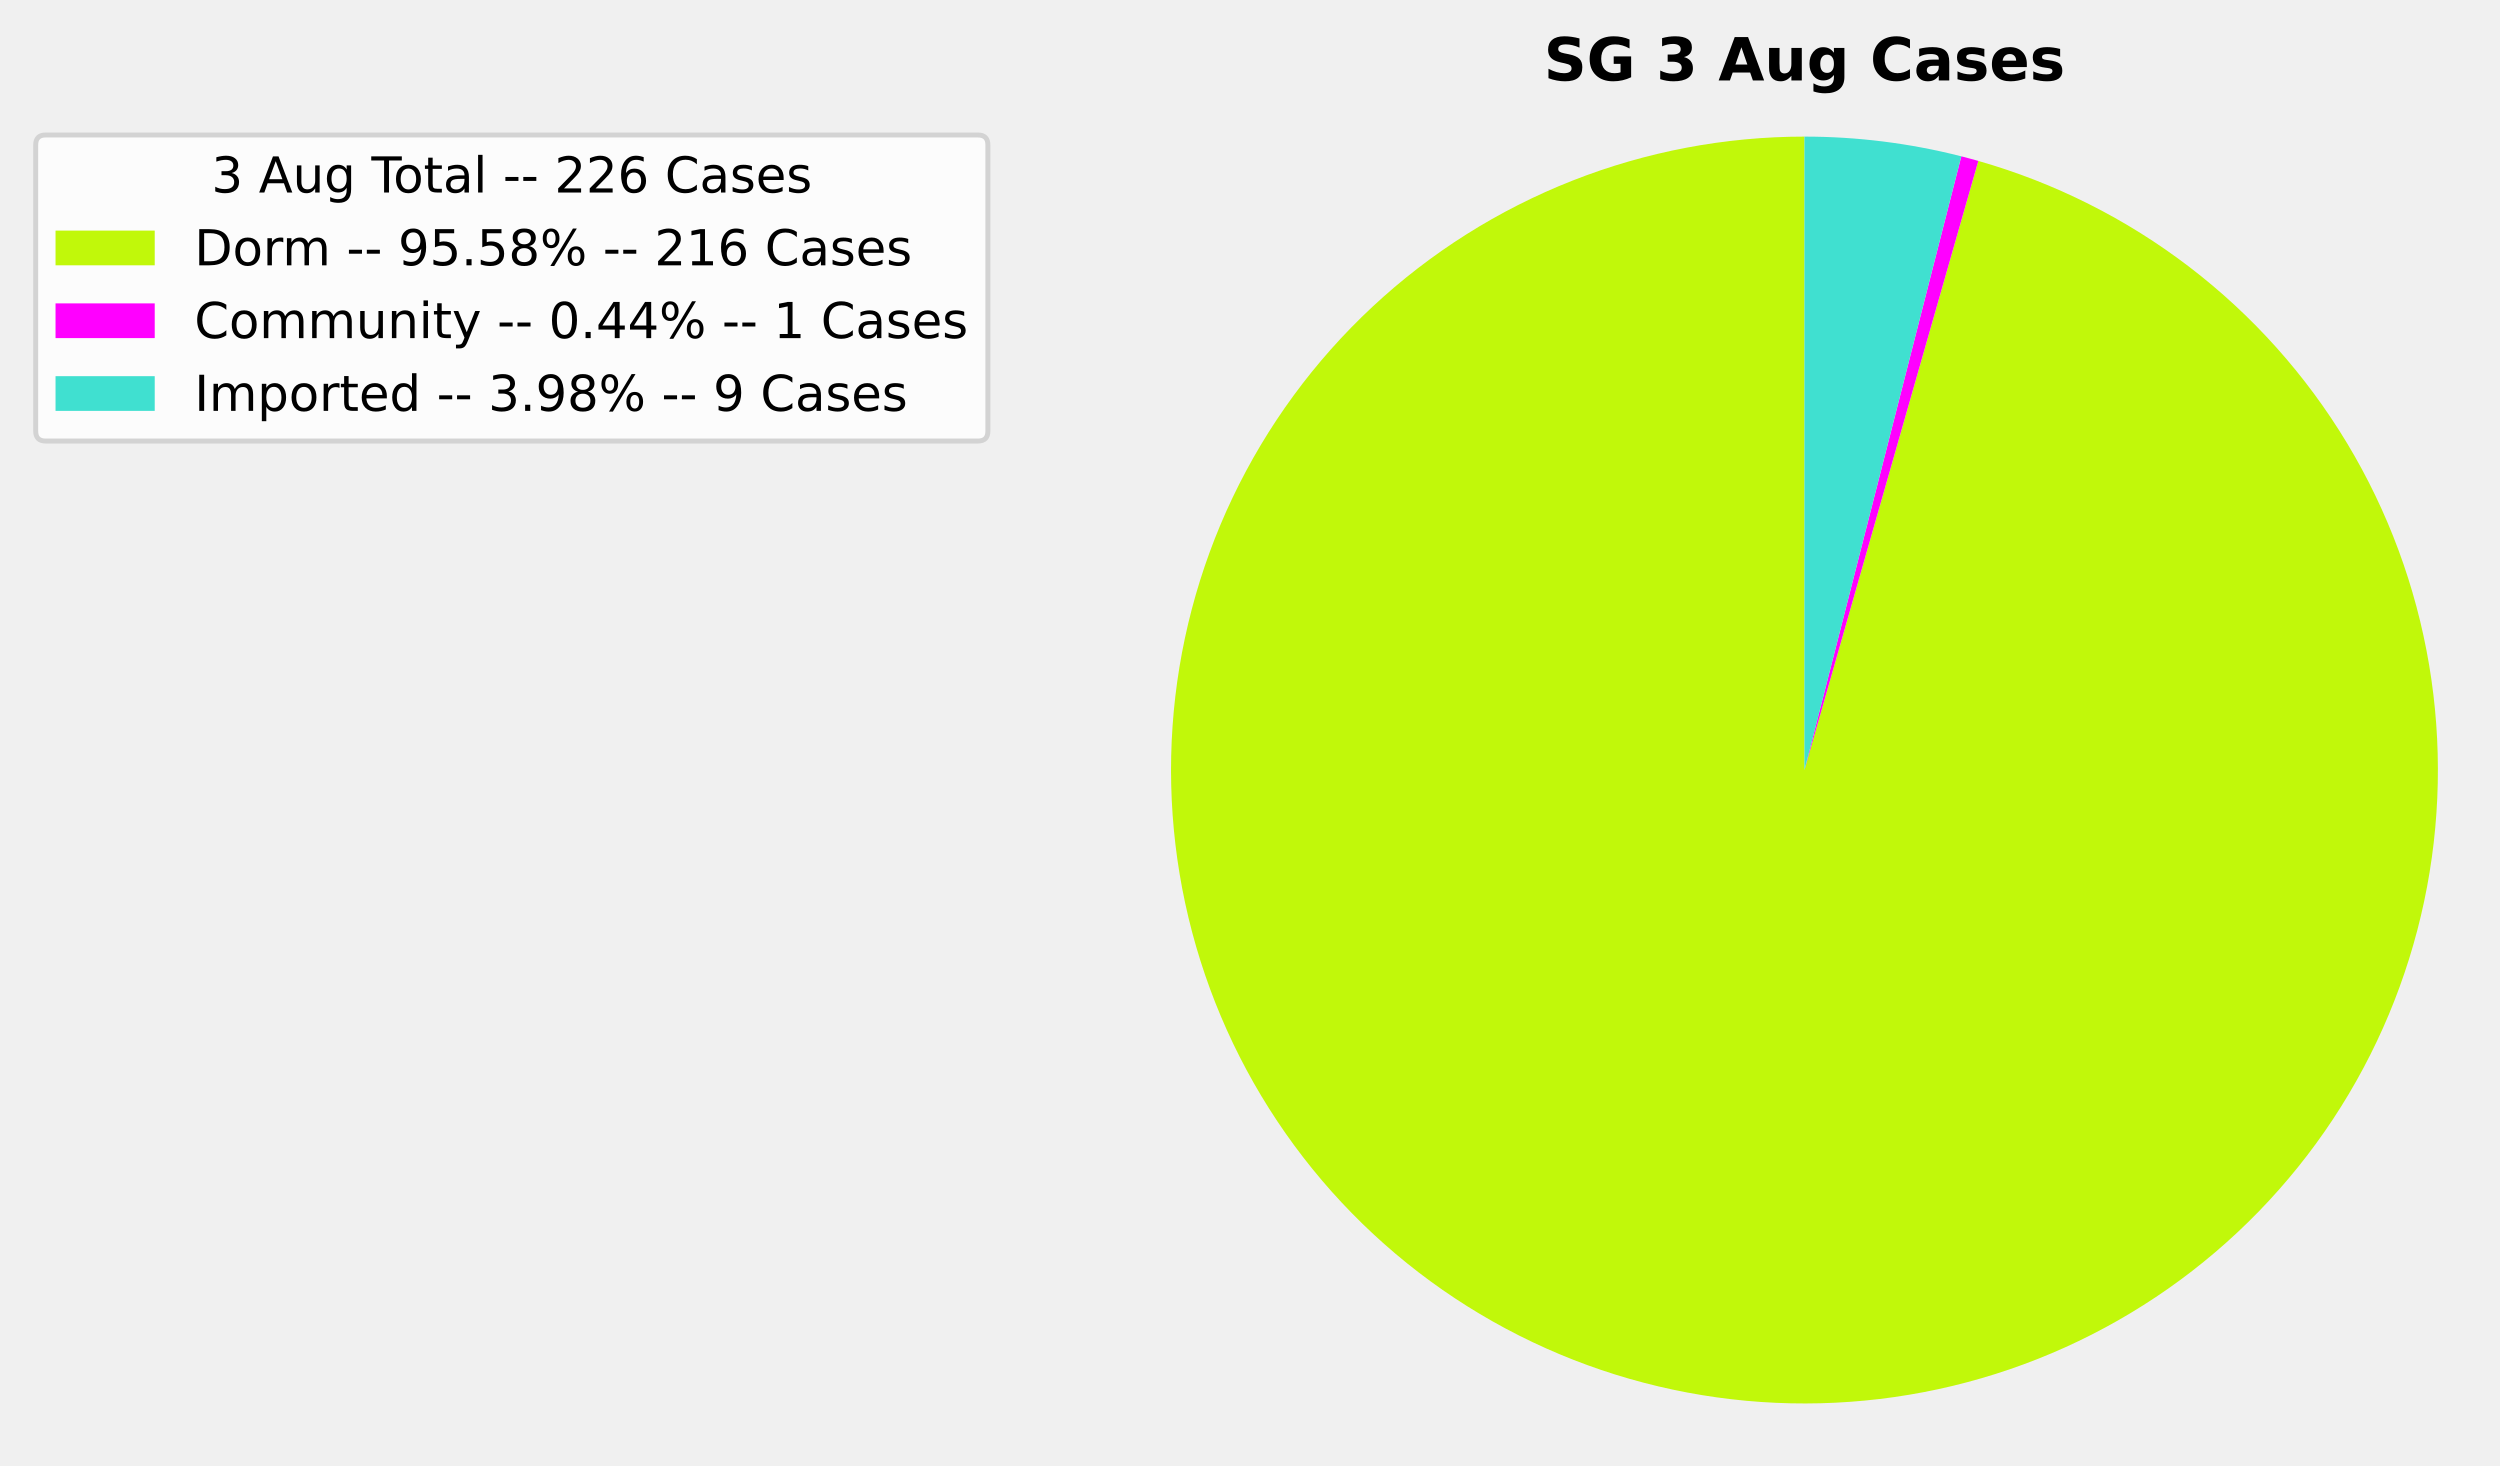
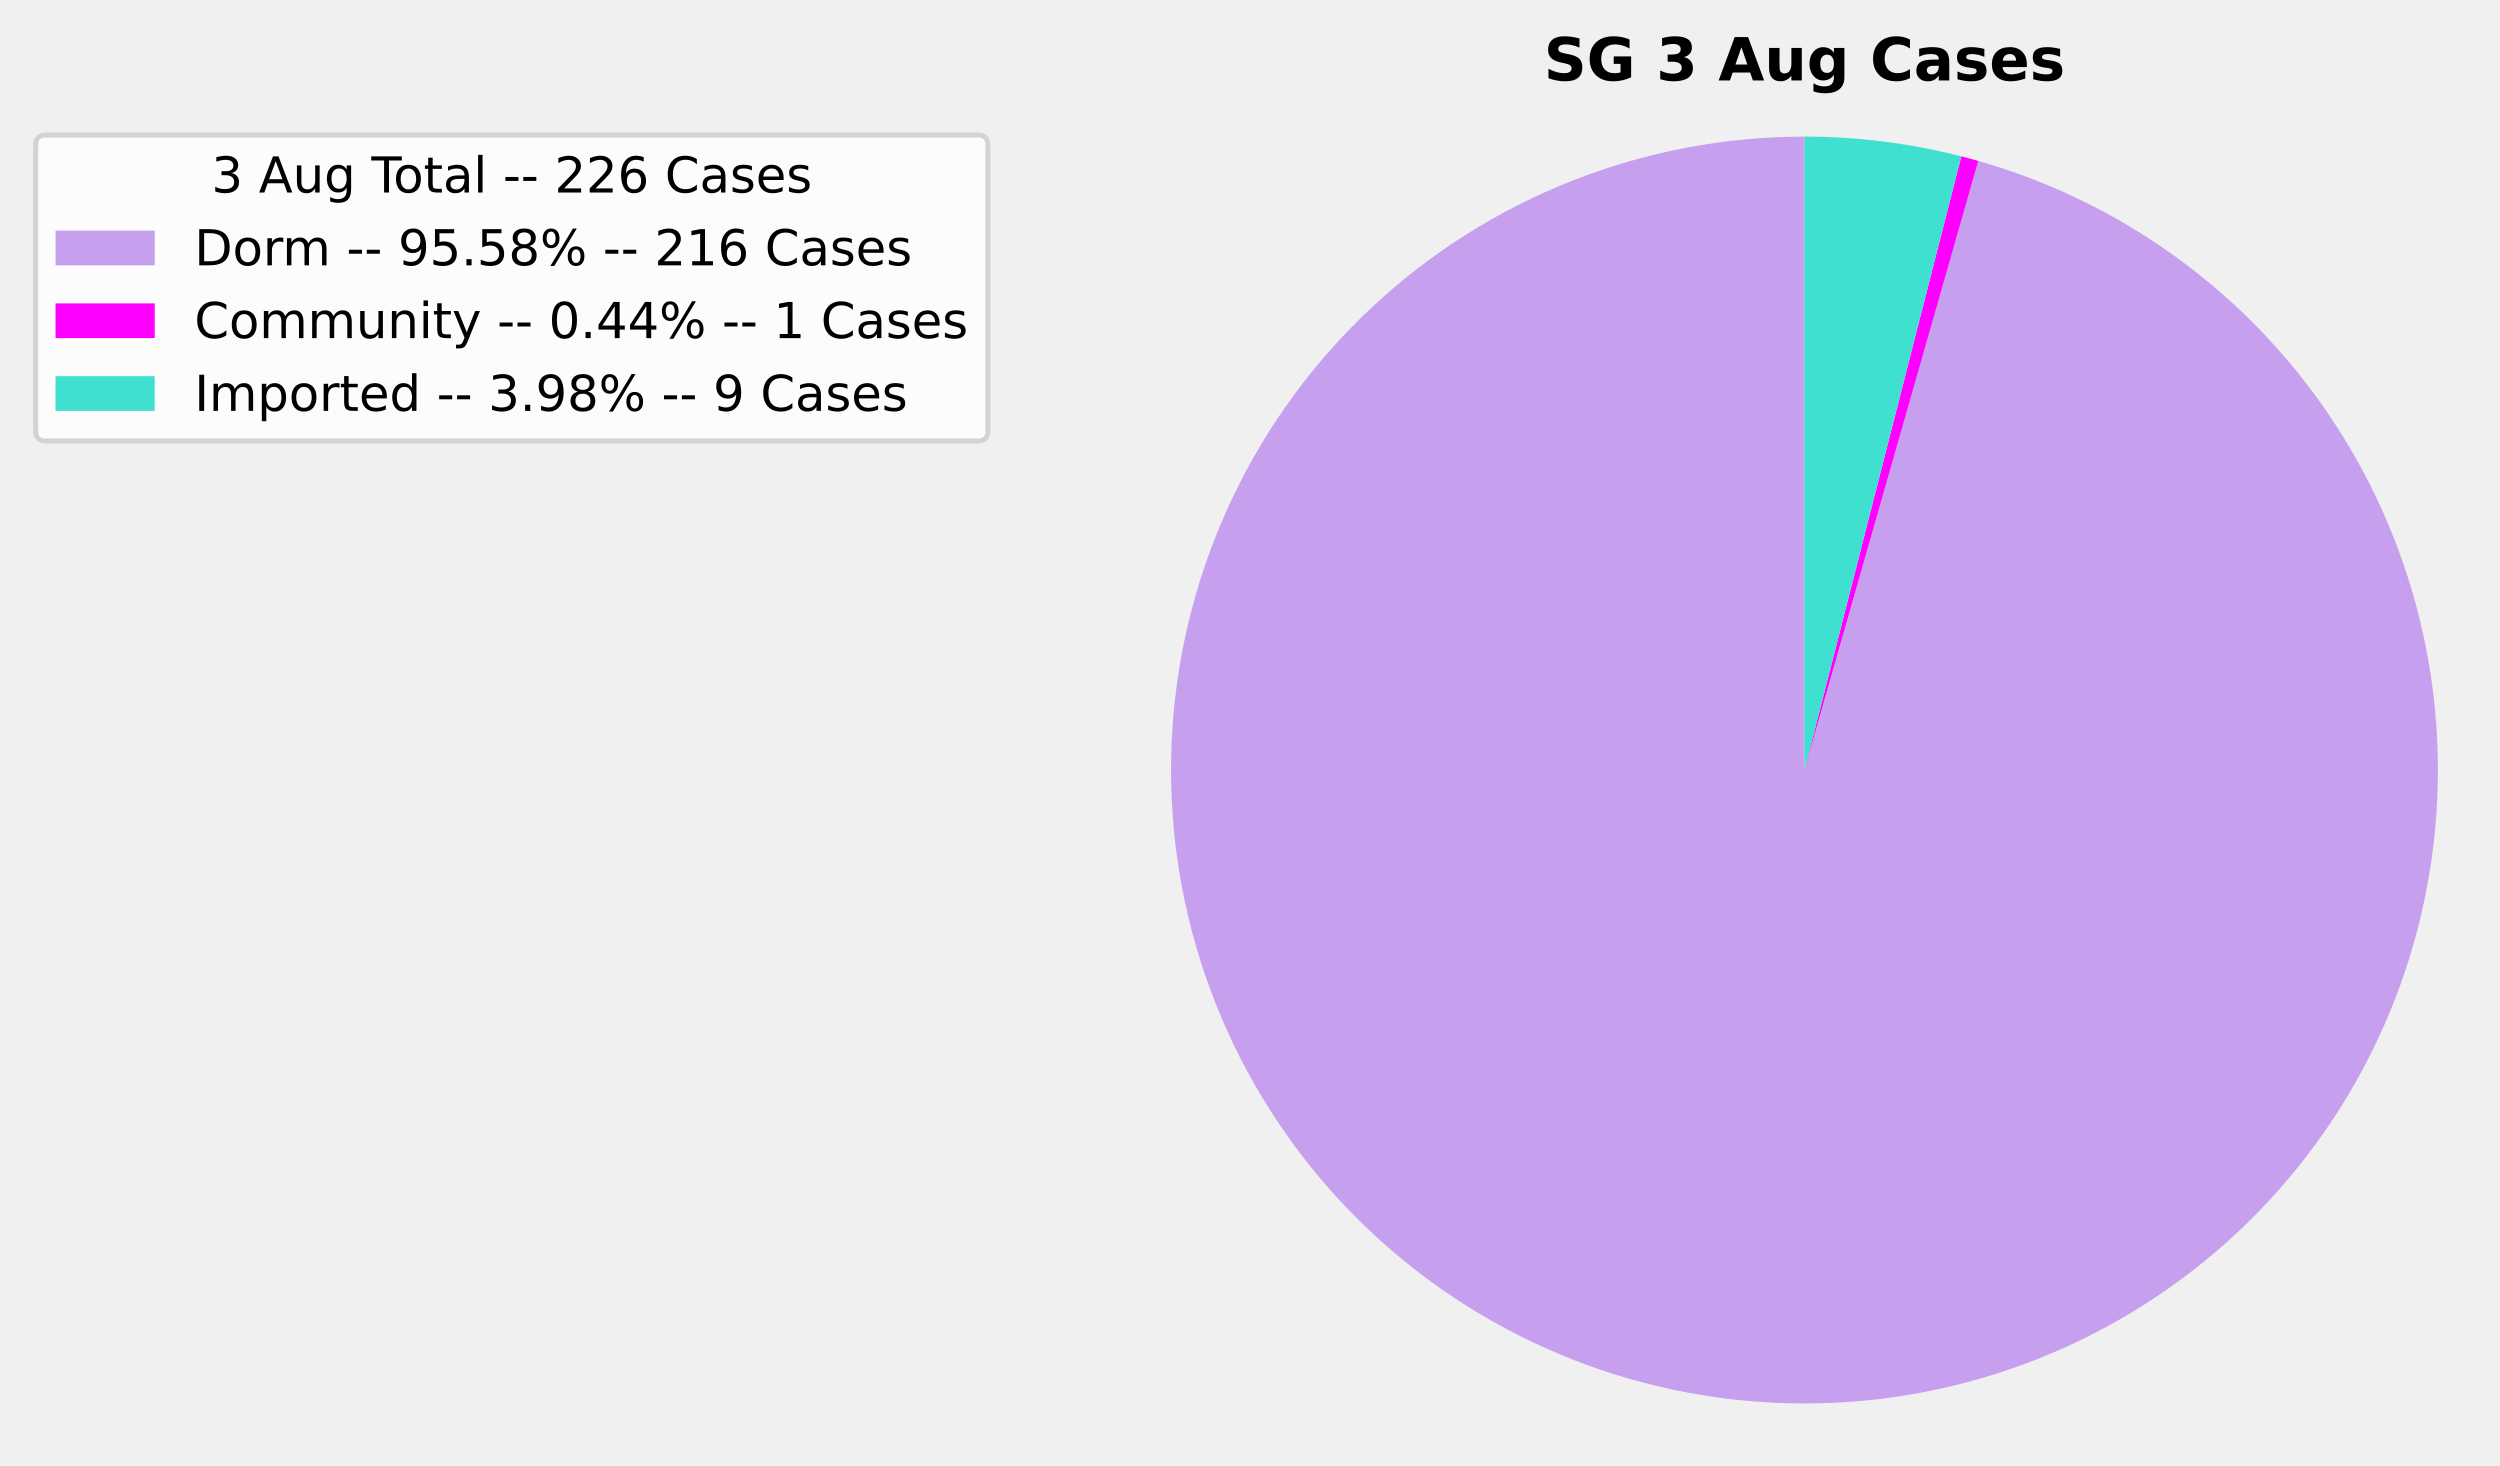
<svg xmlns="http://www.w3.org/2000/svg" xmlns:xlink="http://www.w3.org/1999/xlink" height="295.536pt" version="1.1" viewBox="0 0 504.133 295.536" width="504.133pt">
  <defs>
    <style type="text/css">
*{stroke-linecap:butt;stroke-linejoin:round;}
  </style>
  </defs>
  <g id="figure_1">
    <g id="patch_1">
      <path d="M -0 295.536  L 504.133 295.536  L 504.133 0  L -0 0  z " style="fill:none;" />
    </g>
    <g id="axes_1">
      <g id="patch_2">
-         <path d="M 363.877 27.547  C 347.849 27.547 331.964 30.563 317.053 36.438  C 302.141 42.313 288.468 50.943 276.748 61.875  C 265.028 72.808 255.47 85.849 248.573 100.316  C 241.677 114.784 237.564 130.421 236.451 146.409  C 235.338 162.398 237.244 178.454 242.07 193.738  C 246.895 209.021 254.554 223.261 264.646 235.712  C 274.738 248.163 287.084 258.604 301.038 266.488  C 314.991 274.373 330.305 279.561 346.178 281.782  C 362.05 284.003 378.2 283.216 393.782 279.464  C 409.364 275.712 424.101 269.06 437.222 259.857  C 450.344 250.654 461.617 239.063 470.452 225.691  C 479.286 212.318 485.526 197.402 488.844 181.722  C 492.161 166.042 492.498 149.877 489.837 134.072  C 487.176 118.267 481.564 103.103 473.295 89.374  C 465.025 75.645 454.245 63.594 441.519 53.852  C 428.792 44.11 414.345 36.85 398.933 32.451  L 363.877 155.28  L 363.877 27.547  z " style="fill:#c1f80a;" />
+         <path d="M 363.877 27.547  C 347.849 27.547 331.964 30.563 317.053 36.438  C 302.141 42.313 288.468 50.943 276.748 61.875  C 265.028 72.808 255.47 85.849 248.573 100.316  C 241.677 114.784 237.564 130.421 236.451 146.409  C 235.338 162.398 237.244 178.454 242.07 193.738  C 246.895 209.021 254.554 223.261 264.646 235.712  C 274.738 248.163 287.084 258.604 301.038 266.488  C 314.991 274.373 330.305 279.561 346.178 281.782  C 362.05 284.003 378.2 283.216 393.782 279.464  C 409.364 275.712 424.101 269.06 437.222 259.857  C 450.344 250.654 461.617 239.063 470.452 225.691  C 479.286 212.318 485.526 197.402 488.844 181.722  C 492.161 166.042 492.498 149.877 489.837 134.072  C 487.176 118.267 481.564 103.103 473.295 89.374  C 465.025 75.645 454.245 63.594 441.519 53.852  C 428.792 44.11 414.345 36.85 398.933 32.451  L 363.877 155.28  L 363.877 27.547  z " style="fill:#c79fef;" />
      </g>
      <g id="patch_3">
        <path d="M 398.933 32.451  C 398.364 32.289 397.794 32.13 397.222 31.976  C 396.651 31.821 396.079 31.671 395.505 31.524  L 363.877 155.28  L 398.933 32.451  z " style="fill:#ff00ff;" />
      </g>
      <g id="patch_4">
        <path d="M 395.505 31.524  C 390.342 30.205 385.102 29.21 379.815 28.545  C 374.528 27.88 369.205 27.547 363.877 27.547  L 363.877 155.28  L 395.505 31.524  z " style="fill:#40e0d0;" />
      </g>
      <g id="matplotlib.axis_1" />
      <g id="matplotlib.axis_2" />
      <g id="text_1">
        <defs>
          <path d="M 59.906 70.609  L 59.906 55.172  Q 53.906 57.859 48.188 59.219  Q 42.484 60.594 37.406 60.594  Q 30.672 60.594 27.438 58.734  Q 24.219 56.891 24.219 52.984  Q 24.219 50.047 26.391 48.406  Q 28.562 46.781 34.281 45.609  L 42.281 44  Q 54.438 41.547 59.562 36.562  Q 64.703 31.594 64.703 22.406  Q 64.703 10.359 57.547 4.469  Q 50.391 -1.422 35.688 -1.422  Q 28.766 -1.422 21.781 -0.094  Q 14.797 1.219 7.812 3.812  L 7.812 19.672  Q 14.797 15.969 21.312 14.078  Q 27.828 12.203 33.891 12.203  Q 40.047 12.203 43.312 14.25  Q 46.578 16.312 46.578 20.125  Q 46.578 23.531 44.359 25.391  Q 42.141 27.25 35.5 28.719  L 28.219 30.328  Q 17.281 32.672 12.219 37.797  Q 7.172 42.922 7.172 51.609  Q 7.172 62.5 14.203 68.359  Q 21.234 74.219 34.422 74.219  Q 40.438 74.219 46.781 73.312  Q 53.125 72.406 59.906 70.609  z " id="DejaVuSans-Bold-83" />
          <path d="M 74.703 5.422  Q 67.672 2 60.109 0.281  Q 52.547 -1.422 44.484 -1.422  Q 26.266 -1.422 15.625 8.766  Q 4.984 18.953 4.984 36.375  Q 4.984 54 15.812 64.109  Q 26.656 74.219 45.516 74.219  Q 52.781 74.219 59.438 72.844  Q 66.109 71.484 72.016 68.797  L 72.016 53.719  Q 65.922 57.172 59.891 58.875  Q 53.859 60.594 47.797 60.594  Q 36.578 60.594 30.5 54.312  Q 24.422 48.047 24.422 36.375  Q 24.422 24.812 30.281 18.5  Q 36.141 12.203 46.922 12.203  Q 49.859 12.203 52.375 12.562  Q 54.891 12.938 56.891 13.719  L 56.891 27.875  L 45.406 27.875  L 45.406 40.484  L 74.703 40.484  z " id="DejaVuSans-Bold-71" />
          <path id="DejaVuSans-Bold-32" />
          <path d="M 46.578 39.312  Q 53.953 37.406 57.781 32.688  Q 61.625 27.984 61.625 20.703  Q 61.625 9.859 53.312 4.219  Q 45.016 -1.422 29.109 -1.422  Q 23.484 -1.422 17.844 -0.516  Q 12.203 0.391 6.688 2.203  L 6.688 16.703  Q 11.969 14.062 17.156 12.719  Q 22.359 11.375 27.391 11.375  Q 34.859 11.375 38.844 13.953  Q 42.828 16.547 42.828 21.391  Q 42.828 26.375 38.75 28.938  Q 34.672 31.5 26.703 31.5  L 19.188 31.5  L 19.188 43.609  L 27.094 43.609  Q 34.188 43.609 37.641 45.828  Q 41.109 48.047 41.109 52.594  Q 41.109 56.781 37.734 59.078  Q 34.375 61.375 28.219 61.375  Q 23.688 61.375 19.047 60.344  Q 14.406 59.328 9.812 57.328  L 9.812 71.094  Q 15.375 72.656 20.844 73.438  Q 26.312 74.219 31.594 74.219  Q 45.797 74.219 52.844 69.547  Q 59.906 64.891 59.906 55.516  Q 59.906 49.125 56.531 45.047  Q 53.172 40.969 46.578 39.312  z " id="DejaVuSans-Bold-51" />
          <path d="M 53.422 13.281  L 24.031 13.281  L 19.391 0  L 0.484 0  L 27.484 72.906  L 49.906 72.906  L 76.906 0  L 58.016 0  z M 28.719 26.812  L 48.688 26.812  L 38.719 55.812  z " id="DejaVuSans-Bold-65" />
          <path d="M 7.812 21.297  L 7.812 54.688  L 25.391 54.688  L 25.391 49.219  Q 25.391 44.781 25.344 38.062  Q 25.297 31.344 25.297 29.109  Q 25.297 22.516 25.641 19.609  Q 25.984 16.703 26.812 15.375  Q 27.875 13.672 29.609 12.734  Q 31.344 11.812 33.594 11.812  Q 39.062 11.812 42.188 16.016  Q 45.312 20.219 45.312 27.688  L 45.312 54.688  L 62.797 54.688  L 62.797 0  L 45.312 0  L 45.312 7.906  Q 41.359 3.125 36.938 0.844  Q 32.516 -1.422 27.203 -1.422  Q 17.719 -1.422 12.766 4.391  Q 7.812 10.203 7.812 21.297  z " id="DejaVuSans-Bold-117" />
          <path d="M 45.609 9.281  Q 42 4.5 37.641 2.25  Q 33.297 0 27.594 0  Q 17.578 0 11.031 7.875  Q 4.5 15.766 4.5 27.984  Q 4.5 40.234 11.031 48.062  Q 17.578 55.906 27.594 55.906  Q 33.297 55.906 37.641 53.656  Q 42 51.422 45.609 46.578  L 45.609 54.688  L 63.188 54.688  L 63.188 5.516  Q 63.188 -7.672 54.859 -14.625  Q 46.531 -21.578 30.719 -21.578  Q 25.594 -21.578 20.797 -20.797  Q 16.016 -20.016 11.188 -18.406  L 11.188 -4.781  Q 15.766 -7.422 20.156 -8.719  Q 24.562 -10.016 29 -10.016  Q 37.594 -10.016 41.594 -6.25  Q 45.609 -2.484 45.609 5.516  z M 34.078 43.312  Q 28.656 43.312 25.625 39.297  Q 22.609 35.297 22.609 27.984  Q 22.609 20.453 25.531 16.578  Q 28.469 12.703 34.078 12.703  Q 39.547 12.703 42.578 16.703  Q 45.609 20.703 45.609 27.984  Q 45.609 35.297 42.578 39.297  Q 39.547 43.312 34.078 43.312  z " id="DejaVuSans-Bold-103" />
          <path d="M 67 4  Q 61.812 1.312 56.203 -0.047  Q 50.594 -1.422 44.484 -1.422  Q 26.266 -1.422 15.625 8.766  Q 4.984 18.953 4.984 36.375  Q 4.984 53.859 15.625 64.031  Q 26.266 74.219 44.484 74.219  Q 50.594 74.219 56.203 72.844  Q 61.812 71.484 67 68.797  L 67 53.719  Q 61.766 57.281 56.688 58.938  Q 51.609 60.594 46 60.594  Q 35.938 60.594 30.172 54.141  Q 24.422 47.703 24.422 36.375  Q 24.422 25.094 30.172 18.641  Q 35.938 12.203 46 12.203  Q 51.609 12.203 56.688 13.859  Q 61.766 15.531 67 19.094  z " id="DejaVuSans-Bold-67" />
          <path d="M 32.906 24.609  Q 27.438 24.609 24.672 22.75  Q 21.922 20.906 21.922 17.281  Q 21.922 13.969 24.141 12.078  Q 26.375 10.203 30.328 10.203  Q 35.25 10.203 38.625 13.734  Q 42 17.281 42 22.609  L 42 24.609  z M 59.625 31.203  L 59.625 0  L 42 0  L 42 8.109  Q 38.484 3.125 34.078 0.844  Q 29.688 -1.422 23.391 -1.422  Q 14.891 -1.422 9.594 3.531  Q 4.297 8.5 4.297 16.406  Q 4.297 26.031 10.906 30.516  Q 17.531 35.016 31.688 35.016  L 42 35.016  L 42 36.375  Q 42 40.531 38.719 42.453  Q 35.453 44.391 28.516 44.391  Q 22.906 44.391 18.062 43.266  Q 13.234 42.141 9.078 39.891  L 9.078 53.219  Q 14.703 54.594 20.359 55.297  Q 26.031 56 31.688 56  Q 46.484 56 53.047 50.172  Q 59.625 44.344 59.625 31.203  z " id="DejaVuSans-Bold-97" />
          <path d="M 51.125 52.984  L 51.125 39.703  Q 45.516 42.047 40.281 43.219  Q 35.062 44.391 30.422 44.391  Q 25.438 44.391 23.016 43.141  Q 20.609 41.891 20.609 39.312  Q 20.609 37.203 22.438 36.078  Q 24.266 34.969 29 34.422  L 32.078 33.984  Q 45.516 32.281 50.141 28.375  Q 54.781 24.469 54.781 16.109  Q 54.781 7.375 48.328 2.969  Q 41.891 -1.422 29.109 -1.422  Q 23.688 -1.422 17.891 -0.562  Q 12.109 0.297 6 2  L 6 15.281  Q 11.234 12.75 16.719 11.469  Q 22.219 10.203 27.875 10.203  Q 33.016 10.203 35.594 11.609  Q 38.188 13.031 38.188 15.828  Q 38.188 18.172 36.406 19.312  Q 34.625 20.453 29.297 21.094  L 26.219 21.484  Q 14.547 22.953 9.859 26.906  Q 5.172 30.859 5.172 38.922  Q 5.172 47.609 11.125 51.797  Q 17.094 56 29.391 56  Q 34.234 56 39.547 55.266  Q 44.875 54.547 51.125 52.984  z " id="DejaVuSans-Bold-115" />
          <path d="M 62.984 27.484  L 62.984 22.516  L 22.125 22.516  Q 22.75 16.359 26.562 13.281  Q 30.375 10.203 37.203 10.203  Q 42.719 10.203 48.5 11.844  Q 54.297 13.484 60.406 16.797  L 60.406 3.328  Q 54.203 0.984 48 -0.219  Q 41.797 -1.422 35.594 -1.422  Q 20.75 -1.422 12.516 6.125  Q 4.297 13.672 4.297 27.297  Q 4.297 40.672 12.375 48.328  Q 20.453 56 34.625 56  Q 47.516 56 55.25 48.234  Q 62.984 40.484 62.984 27.484  z M 45.016 33.297  Q 45.016 38.281 42.109 41.328  Q 39.203 44.391 34.516 44.391  Q 29.438 44.391 26.266 41.531  Q 23.094 38.672 22.312 33.297  z " id="DejaVuSans-Bold-101" />
        </defs>
        <g transform="translate(311.3166 16.22437)scale(0.12 -0.12)">
          <use xlink:href="#DejaVuSans-Bold-83" />
          <use x="72.021" xlink:href="#DejaVuSans-Bold-71" />
          <use x="154.102" xlink:href="#DejaVuSans-Bold-32" />
          <use x="188.916" xlink:href="#DejaVuSans-Bold-51" />
          <use x="258.496" xlink:href="#DejaVuSans-Bold-32" />
          <use x="293.311" xlink:href="#DejaVuSans-Bold-65" />
          <use x="370.703" xlink:href="#DejaVuSans-Bold-117" />
          <use x="441.895" xlink:href="#DejaVuSans-Bold-103" />
          <use x="513.477" xlink:href="#DejaVuSans-Bold-32" />
          <use x="548.291" xlink:href="#DejaVuSans-Bold-67" />
          <use x="621.68" xlink:href="#DejaVuSans-Bold-97" />
          <use x="689.16" xlink:href="#DejaVuSans-Bold-115" />
          <use x="748.682" xlink:href="#DejaVuSans-Bold-101" />
          <use x="816.504" xlink:href="#DejaVuSans-Bold-115" />
        </g>
      </g>
      <g id="legend_1">
        <g id="patch_5">
          <path d="M 9.2 88.937  L 197.209 88.937  Q 199.209 88.937 199.209 86.937  L 199.209 29.224  Q 199.209 27.224 197.209 27.224  L 9.2 27.224  Q 7.2 27.224 7.2 29.224  L 7.2 86.937  Q 7.2 88.937 9.2 88.937  z " style="fill:#ffffff;opacity:0.8;stroke:#cccccc;stroke-linejoin:miter;" />
        </g>
        <g id="text_2">
          <defs>
            <path d="M 40.578 39.312  Q 47.656 37.797 51.625 33  Q 55.609 28.219 55.609 21.188  Q 55.609 10.406 48.188 4.484  Q 40.766 -1.422 27.094 -1.422  Q 22.516 -1.422 17.656 -0.516  Q 12.797 0.391 7.625 2.203  L 7.625 11.719  Q 11.719 9.328 16.594 8.109  Q 21.484 6.891 26.812 6.891  Q 36.078 6.891 40.938 10.547  Q 45.797 14.203 45.797 21.188  Q 45.797 27.641 41.281 31.266  Q 36.766 34.906 28.719 34.906  L 20.219 34.906  L 20.219 43.016  L 29.109 43.016  Q 36.375 43.016 40.234 45.922  Q 44.094 48.828 44.094 54.297  Q 44.094 59.906 40.109 62.906  Q 36.141 65.922 28.719 65.922  Q 24.656 65.922 20.016 65.031  Q 15.375 64.156 9.812 62.312  L 9.812 71.094  Q 15.438 72.656 20.344 73.438  Q 25.25 74.219 29.594 74.219  Q 40.828 74.219 47.359 69.109  Q 53.906 64.016 53.906 55.328  Q 53.906 49.266 50.438 45.094  Q 46.969 40.922 40.578 39.312  z " id="DejaVuSans-51" />
            <path id="DejaVuSans-32" />
            <path d="M 34.188 63.188  L 20.797 26.906  L 47.609 26.906  z M 28.609 72.906  L 39.797 72.906  L 67.578 0  L 57.328 0  L 50.688 18.703  L 17.828 18.703  L 11.188 0  L 0.781 0  z " id="DejaVuSans-65" />
            <path d="M 8.5 21.578  L 8.5 54.688  L 17.484 54.688  L 17.484 21.922  Q 17.484 14.156 20.5 10.266  Q 23.531 6.391 29.594 6.391  Q 36.859 6.391 41.078 11.031  Q 45.312 15.672 45.312 23.688  L 45.312 54.688  L 54.297 54.688  L 54.297 0  L 45.312 0  L 45.312 8.406  Q 42.047 3.422 37.719 1  Q 33.406 -1.422 27.688 -1.422  Q 18.266 -1.422 13.375 4.438  Q 8.5 10.297 8.5 21.578  z M 31.109 56  z " id="DejaVuSans-117" />
            <path d="M 45.406 27.984  Q 45.406 37.75 41.375 43.109  Q 37.359 48.484 30.078 48.484  Q 22.859 48.484 18.828 43.109  Q 14.797 37.75 14.797 27.984  Q 14.797 18.266 18.828 12.891  Q 22.859 7.516 30.078 7.516  Q 37.359 7.516 41.375 12.891  Q 45.406 18.266 45.406 27.984  z M 54.391 6.781  Q 54.391 -7.172 48.188 -13.984  Q 42 -20.797 29.203 -20.797  Q 24.469 -20.797 20.266 -20.094  Q 16.062 -19.391 12.109 -17.922  L 12.109 -9.188  Q 16.062 -11.328 19.922 -12.344  Q 23.781 -13.375 27.781 -13.375  Q 36.625 -13.375 41.016 -8.766  Q 45.406 -4.156 45.406 5.172  L 45.406 9.625  Q 42.625 4.781 38.281 2.391  Q 33.938 0 27.875 0  Q 17.828 0 11.672 7.656  Q 5.516 15.328 5.516 27.984  Q 5.516 40.672 11.672 48.328  Q 17.828 56 27.875 56  Q 33.938 56 38.281 53.609  Q 42.625 51.219 45.406 46.391  L 45.406 54.688  L 54.391 54.688  z " id="DejaVuSans-103" />
            <path d="M -0.297 72.906  L 61.375 72.906  L 61.375 64.594  L 35.5 64.594  L 35.5 0  L 25.594 0  L 25.594 64.594  L -0.297 64.594  z " id="DejaVuSans-84" />
            <path d="M 30.609 48.391  Q 23.391 48.391 19.188 42.75  Q 14.984 37.109 14.984 27.297  Q 14.984 17.484 19.156 11.844  Q 23.344 6.203 30.609 6.203  Q 37.797 6.203 41.984 11.859  Q 46.188 17.531 46.188 27.297  Q 46.188 37.016 41.984 42.703  Q 37.797 48.391 30.609 48.391  z M 30.609 56  Q 42.328 56 49.016 48.375  Q 55.719 40.766 55.719 27.297  Q 55.719 13.875 49.016 6.219  Q 42.328 -1.422 30.609 -1.422  Q 18.844 -1.422 12.172 6.219  Q 5.516 13.875 5.516 27.297  Q 5.516 40.766 12.172 48.375  Q 18.844 56 30.609 56  z " id="DejaVuSans-111" />
            <path d="M 18.312 70.219  L 18.312 54.688  L 36.812 54.688  L 36.812 47.703  L 18.312 47.703  L 18.312 18.016  Q 18.312 11.328 20.141 9.422  Q 21.969 7.516 27.594 7.516  L 36.812 7.516  L 36.812 0  L 27.594 0  Q 17.188 0 13.234 3.875  Q 9.281 7.766 9.281 18.016  L 9.281 47.703  L 2.688 47.703  L 2.688 54.688  L 9.281 54.688  L 9.281 70.219  z " id="DejaVuSans-116" />
            <path d="M 34.281 27.484  Q 23.391 27.484 19.188 25  Q 14.984 22.516 14.984 16.5  Q 14.984 11.719 18.141 8.906  Q 21.297 6.109 26.703 6.109  Q 34.188 6.109 38.703 11.406  Q 43.219 16.703 43.219 25.484  L 43.219 27.484  z M 52.203 31.203  L 52.203 0  L 43.219 0  L 43.219 8.297  Q 40.141 3.328 35.547 0.953  Q 30.953 -1.422 24.312 -1.422  Q 15.922 -1.422 10.953 3.297  Q 6 8.016 6 15.922  Q 6 25.141 12.172 29.828  Q 18.359 34.516 30.609 34.516  L 43.219 34.516  L 43.219 35.406  Q 43.219 41.609 39.141 45  Q 35.062 48.391 27.688 48.391  Q 23 48.391 18.547 47.266  Q 14.109 46.141 10.016 43.891  L 10.016 52.203  Q 14.938 54.109 19.578 55.047  Q 24.219 56 28.609 56  Q 40.484 56 46.344 49.844  Q 52.203 43.703 52.203 31.203  z " id="DejaVuSans-97" />
            <path d="M 9.422 75.984  L 18.406 75.984  L 18.406 0  L 9.422 0  z " id="DejaVuSans-108" />
            <path d="M 4.891 31.391  L 31.203 31.391  L 31.203 23.391  L 4.891 23.391  z " id="DejaVuSans-45" />
            <path d="M 19.188 8.297  L 53.609 8.297  L 53.609 0  L 7.328 0  L 7.328 8.297  Q 12.938 14.109 22.625 23.891  Q 32.328 33.688 34.812 36.531  Q 39.547 41.844 41.422 45.531  Q 43.312 49.219 43.312 52.781  Q 43.312 58.594 39.234 62.25  Q 35.156 65.922 28.609 65.922  Q 23.969 65.922 18.812 64.312  Q 13.672 62.703 7.812 59.422  L 7.812 69.391  Q 13.766 71.781 18.938 73  Q 24.125 74.219 28.422 74.219  Q 39.75 74.219 46.484 68.547  Q 53.219 62.891 53.219 53.422  Q 53.219 48.922 51.531 44.891  Q 49.859 40.875 45.406 35.406  Q 44.188 33.984 37.641 27.219  Q 31.109 20.453 19.188 8.297  z " id="DejaVuSans-50" />
            <path d="M 33.016 40.375  Q 26.375 40.375 22.484 35.828  Q 18.609 31.297 18.609 23.391  Q 18.609 15.531 22.484 10.953  Q 26.375 6.391 33.016 6.391  Q 39.656 6.391 43.531 10.953  Q 47.406 15.531 47.406 23.391  Q 47.406 31.297 43.531 35.828  Q 39.656 40.375 33.016 40.375  z M 52.594 71.297  L 52.594 62.312  Q 48.875 64.062 45.094 64.984  Q 41.312 65.922 37.594 65.922  Q 27.828 65.922 22.672 59.328  Q 17.531 52.734 16.797 39.406  Q 19.672 43.656 24.016 45.922  Q 28.375 48.188 33.594 48.188  Q 44.578 48.188 50.953 41.516  Q 57.328 34.859 57.328 23.391  Q 57.328 12.156 50.688 5.359  Q 44.047 -1.422 33.016 -1.422  Q 20.359 -1.422 13.672 8.266  Q 6.984 17.969 6.984 36.375  Q 6.984 53.656 15.188 63.938  Q 23.391 74.219 37.203 74.219  Q 40.922 74.219 44.703 73.484  Q 48.484 72.75 52.594 71.297  z " id="DejaVuSans-54" />
            <path d="M 64.406 67.281  L 64.406 56.891  Q 59.422 61.531 53.781 63.812  Q 48.141 66.109 41.797 66.109  Q 29.297 66.109 22.656 58.469  Q 16.016 50.828 16.016 36.375  Q 16.016 21.969 22.656 14.328  Q 29.297 6.688 41.797 6.688  Q 48.141 6.688 53.781 8.984  Q 59.422 11.281 64.406 15.922  L 64.406 5.609  Q 59.234 2.094 53.438 0.328  Q 47.656 -1.422 41.219 -1.422  Q 24.656 -1.422 15.125 8.703  Q 5.609 18.844 5.609 36.375  Q 5.609 53.953 15.125 64.078  Q 24.656 74.219 41.219 74.219  Q 47.75 74.219 53.531 72.484  Q 59.328 70.75 64.406 67.281  z " id="DejaVuSans-67" />
            <path d="M 44.281 53.078  L 44.281 44.578  Q 40.484 46.531 36.375 47.5  Q 32.281 48.484 27.875 48.484  Q 21.188 48.484 17.844 46.438  Q 14.5 44.391 14.5 40.281  Q 14.5 37.156 16.891 35.375  Q 19.281 33.594 26.516 31.984  L 29.594 31.297  Q 39.156 29.25 43.188 25.516  Q 47.219 21.781 47.219 15.094  Q 47.219 7.469 41.188 3.016  Q 35.156 -1.422 24.609 -1.422  Q 20.219 -1.422 15.453 -0.562  Q 10.688 0.297 5.422 2  L 5.422 11.281  Q 10.406 8.688 15.234 7.391  Q 20.062 6.109 24.812 6.109  Q 31.156 6.109 34.562 8.281  Q 37.984 10.453 37.984 14.406  Q 37.984 18.062 35.516 20.016  Q 33.062 21.969 24.703 23.781  L 21.578 24.516  Q 13.234 26.266 9.516 29.906  Q 5.812 33.547 5.812 39.891  Q 5.812 47.609 11.281 51.797  Q 16.75 56 26.812 56  Q 31.781 56 36.172 55.266  Q 40.578 54.547 44.281 53.078  z " id="DejaVuSans-115" />
            <path d="M 56.203 29.594  L 56.203 25.203  L 14.891 25.203  Q 15.484 15.922 20.484 11.062  Q 25.484 6.203 34.422 6.203  Q 39.594 6.203 44.453 7.469  Q 49.312 8.734 54.109 11.281  L 54.109 2.781  Q 49.266 0.734 44.188 -0.344  Q 39.109 -1.422 33.891 -1.422  Q 20.797 -1.422 13.156 6.188  Q 5.516 13.812 5.516 26.812  Q 5.516 40.234 12.766 48.109  Q 20.016 56 32.328 56  Q 43.359 56 49.781 48.891  Q 56.203 41.797 56.203 29.594  z M 47.219 32.234  Q 47.125 39.594 43.094 43.984  Q 39.062 48.391 32.422 48.391  Q 24.906 48.391 20.391 44.141  Q 15.875 39.891 15.188 32.172  z " id="DejaVuSans-101" />
          </defs>
          <g transform="translate(42.64531 38.82281)scale(0.1 -0.1)">
            <use xlink:href="#DejaVuSans-51" />
            <use x="63.623" xlink:href="#DejaVuSans-32" />
            <use x="95.41" xlink:href="#DejaVuSans-65" />
            <use x="163.818" xlink:href="#DejaVuSans-117" />
            <use x="227.197" xlink:href="#DejaVuSans-103" />
            <use x="290.674" xlink:href="#DejaVuSans-32" />
            <use x="322.461" xlink:href="#DejaVuSans-84" />
            <use x="366.545" xlink:href="#DejaVuSans-111" />
            <use x="427.727" xlink:href="#DejaVuSans-116" />
            <use x="466.936" xlink:href="#DejaVuSans-97" />
            <use x="528.215" xlink:href="#DejaVuSans-108" />
            <use x="555.998" xlink:href="#DejaVuSans-32" />
            <use x="587.785" xlink:href="#DejaVuSans-45" />
            <use x="623.869" xlink:href="#DejaVuSans-45" />
            <use x="659.953" xlink:href="#DejaVuSans-32" />
            <use x="691.74" xlink:href="#DejaVuSans-50" />
            <use x="755.363" xlink:href="#DejaVuSans-50" />
            <use x="818.986" xlink:href="#DejaVuSans-54" />
            <use x="882.609" xlink:href="#DejaVuSans-32" />
            <use x="914.396" xlink:href="#DejaVuSans-67" />
            <use x="984.221" xlink:href="#DejaVuSans-97" />
            <use x="1045.5" xlink:href="#DejaVuSans-115" />
            <use x="1097.6" xlink:href="#DejaVuSans-101" />
            <use x="1159.123" xlink:href="#DejaVuSans-115" />
          </g>
        </g>
        <g id="patch_6">
-           <path d="M 11.2 53.501  L 31.2 53.501  L 31.2 46.501  L 11.2 46.501  z " style="fill:#c1f80a;" />
+           <path d="M 11.2 53.501  L 31.2 53.501  L 31.2 46.501  L 11.2 46.501  z " style="fill:#c79fef;" />
        </g>
        <g id="text_3">
          <defs>
            <path d="M 19.672 64.797  L 19.672 8.109  L 31.594 8.109  Q 46.688 8.109 53.688 14.938  Q 60.688 21.781 60.688 36.531  Q 60.688 51.172 53.688 57.984  Q 46.688 64.797 31.594 64.797  z M 9.812 72.906  L 30.078 72.906  Q 51.266 72.906 61.172 64.094  Q 71.094 55.281 71.094 36.531  Q 71.094 17.672 61.125 8.828  Q 51.172 0 30.078 0  L 9.812 0  z " id="DejaVuSans-68" />
            <path d="M 41.109 46.297  Q 39.594 47.172 37.812 47.578  Q 36.031 48 33.891 48  Q 26.266 48 22.188 43.047  Q 18.109 38.094 18.109 28.812  L 18.109 0  L 9.078 0  L 9.078 54.688  L 18.109 54.688  L 18.109 46.188  Q 20.953 51.172 25.484 53.578  Q 30.031 56 36.531 56  Q 37.453 56 38.578 55.875  Q 39.703 55.766 41.062 55.516  z " id="DejaVuSans-114" />
            <path d="M 52 44.188  Q 55.375 50.25 60.062 53.125  Q 64.75 56 71.094 56  Q 79.641 56 84.281 50.016  Q 88.922 44.047 88.922 33.016  L 88.922 0  L 79.891 0  L 79.891 32.719  Q 79.891 40.578 77.094 44.375  Q 74.312 48.188 68.609 48.188  Q 61.625 48.188 57.562 43.547  Q 53.516 38.922 53.516 30.906  L 53.516 0  L 44.484 0  L 44.484 32.719  Q 44.484 40.625 41.703 44.406  Q 38.922 48.188 33.109 48.188  Q 26.219 48.188 22.156 43.531  Q 18.109 38.875 18.109 30.906  L 18.109 0  L 9.078 0  L 9.078 54.688  L 18.109 54.688  L 18.109 46.188  Q 21.188 51.219 25.484 53.609  Q 29.781 56 35.688 56  Q 41.656 56 45.828 52.969  Q 50 49.953 52 44.188  z " id="DejaVuSans-109" />
            <path d="M 10.984 1.516  L 10.984 10.5  Q 14.703 8.734 18.5 7.812  Q 22.312 6.891 25.984 6.891  Q 35.75 6.891 40.891 13.453  Q 46.047 20.016 46.781 33.406  Q 43.953 29.203 39.594 26.953  Q 35.25 24.703 29.984 24.703  Q 19.047 24.703 12.672 31.312  Q 6.297 37.938 6.297 49.422  Q 6.297 60.641 12.938 67.422  Q 19.578 74.219 30.609 74.219  Q 43.266 74.219 49.922 64.516  Q 56.594 54.828 56.594 36.375  Q 56.594 19.141 48.406 8.859  Q 40.234 -1.422 26.422 -1.422  Q 22.703 -1.422 18.891 -0.688  Q 15.094 0.047 10.984 1.516  z M 30.609 32.422  Q 37.25 32.422 41.125 36.953  Q 45.016 41.5 45.016 49.422  Q 45.016 57.281 41.125 61.844  Q 37.25 66.406 30.609 66.406  Q 23.969 66.406 20.094 61.844  Q 16.219 57.281 16.219 49.422  Q 16.219 41.5 20.094 36.953  Q 23.969 32.422 30.609 32.422  z " id="DejaVuSans-57" />
            <path d="M 10.797 72.906  L 49.516 72.906  L 49.516 64.594  L 19.828 64.594  L 19.828 46.734  Q 21.969 47.469 24.109 47.828  Q 26.266 48.188 28.422 48.188  Q 40.625 48.188 47.75 41.5  Q 54.891 34.812 54.891 23.391  Q 54.891 11.625 47.562 5.094  Q 40.234 -1.422 26.906 -1.422  Q 22.312 -1.422 17.547 -0.641  Q 12.797 0.141 7.719 1.703  L 7.719 11.625  Q 12.109 9.234 16.797 8.062  Q 21.484 6.891 26.703 6.891  Q 35.156 6.891 40.078 11.328  Q 45.016 15.766 45.016 23.391  Q 45.016 31 40.078 35.438  Q 35.156 39.891 26.703 39.891  Q 22.75 39.891 18.812 39.016  Q 14.891 38.141 10.797 36.281  z " id="DejaVuSans-53" />
            <path d="M 10.688 12.406  L 21 12.406  L 21 0  L 10.688 0  z " id="DejaVuSans-46" />
            <path d="M 31.781 34.625  Q 24.75 34.625 20.719 30.859  Q 16.703 27.094 16.703 20.516  Q 16.703 13.922 20.719 10.156  Q 24.75 6.391 31.781 6.391  Q 38.812 6.391 42.859 10.172  Q 46.922 13.969 46.922 20.516  Q 46.922 27.094 42.891 30.859  Q 38.875 34.625 31.781 34.625  z M 21.922 38.812  Q 15.578 40.375 12.031 44.719  Q 8.5 49.078 8.5 55.328  Q 8.5 64.062 14.719 69.141  Q 20.953 74.219 31.781 74.219  Q 42.672 74.219 48.875 69.141  Q 55.078 64.062 55.078 55.328  Q 55.078 49.078 51.531 44.719  Q 48 40.375 41.703 38.812  Q 48.828 37.156 52.797 32.312  Q 56.781 27.484 56.781 20.516  Q 56.781 9.906 50.312 4.234  Q 43.844 -1.422 31.781 -1.422  Q 19.734 -1.422 13.25 4.234  Q 6.781 9.906 6.781 20.516  Q 6.781 27.484 10.781 32.312  Q 14.797 37.156 21.922 38.812  z M 18.312 54.391  Q 18.312 48.734 21.844 45.562  Q 25.391 42.391 31.781 42.391  Q 38.141 42.391 41.719 45.562  Q 45.312 48.734 45.312 54.391  Q 45.312 60.062 41.719 63.234  Q 38.141 66.406 31.781 66.406  Q 25.391 66.406 21.844 63.234  Q 18.312 60.062 18.312 54.391  z " id="DejaVuSans-56" />
            <path d="M 72.703 32.078  Q 68.453 32.078 66.031 28.469  Q 63.625 24.859 63.625 18.406  Q 63.625 12.062 66.031 8.422  Q 68.453 4.781 72.703 4.781  Q 76.859 4.781 79.266 8.422  Q 81.688 12.062 81.688 18.406  Q 81.688 24.812 79.266 28.438  Q 76.859 32.078 72.703 32.078  z M 72.703 38.281  Q 80.422 38.281 84.953 32.906  Q 89.5 27.547 89.5 18.406  Q 89.5 9.281 84.938 3.922  Q 80.375 -1.422 72.703 -1.422  Q 64.891 -1.422 60.344 3.922  Q 55.812 9.281 55.812 18.406  Q 55.812 27.594 60.375 32.938  Q 64.938 38.281 72.703 38.281  z M 22.312 68.016  Q 18.109 68.016 15.688 64.375  Q 13.281 60.75 13.281 54.391  Q 13.281 47.953 15.672 44.328  Q 18.062 40.719 22.312 40.719  Q 26.562 40.719 28.969 44.328  Q 31.391 47.953 31.391 54.391  Q 31.391 60.688 28.953 64.344  Q 26.516 68.016 22.312 68.016  z M 66.406 74.219  L 74.219 74.219  L 28.609 -1.422  L 20.797 -1.422  z M 22.312 74.219  Q 30.031 74.219 34.609 68.875  Q 39.203 63.531 39.203 54.391  Q 39.203 45.172 34.641 39.844  Q 30.078 34.516 22.312 34.516  Q 14.547 34.516 10.031 39.859  Q 5.516 45.219 5.516 54.391  Q 5.516 63.484 10.047 68.844  Q 14.594 74.219 22.312 74.219  z " id="DejaVuSans-37" />
            <path d="M 12.406 8.297  L 28.516 8.297  L 28.516 63.922  L 10.984 60.406  L 10.984 69.391  L 28.422 72.906  L 38.281 72.906  L 38.281 8.297  L 54.391 8.297  L 54.391 0  L 12.406 0  z " id="DejaVuSans-49" />
          </defs>
          <g transform="translate(39.2 53.50094)scale(0.1 -0.1)">
            <use xlink:href="#DejaVuSans-68" />
            <use x="77.002" xlink:href="#DejaVuSans-111" />
            <use x="138.184" xlink:href="#DejaVuSans-114" />
            <use x="177.547" xlink:href="#DejaVuSans-109" />
            <use x="274.959" xlink:href="#DejaVuSans-32" />
            <use x="306.746" xlink:href="#DejaVuSans-45" />
            <use x="342.83" xlink:href="#DejaVuSans-45" />
            <use x="378.914" xlink:href="#DejaVuSans-32" />
            <use x="410.701" xlink:href="#DejaVuSans-57" />
            <use x="474.324" xlink:href="#DejaVuSans-53" />
            <use x="537.947" xlink:href="#DejaVuSans-46" />
            <use x="569.734" xlink:href="#DejaVuSans-53" />
            <use x="633.357" xlink:href="#DejaVuSans-56" />
            <use x="696.98" xlink:href="#DejaVuSans-37" />
            <use x="792" xlink:href="#DejaVuSans-32" />
            <use x="823.787" xlink:href="#DejaVuSans-45" />
            <use x="859.871" xlink:href="#DejaVuSans-45" />
            <use x="895.955" xlink:href="#DejaVuSans-32" />
            <use x="927.742" xlink:href="#DejaVuSans-50" />
            <use x="991.365" xlink:href="#DejaVuSans-49" />
            <use x="1054.988" xlink:href="#DejaVuSans-54" />
            <use x="1118.611" xlink:href="#DejaVuSans-32" />
            <use x="1150.398" xlink:href="#DejaVuSans-67" />
            <use x="1220.223" xlink:href="#DejaVuSans-97" />
            <use x="1281.502" xlink:href="#DejaVuSans-115" />
            <use x="1333.602" xlink:href="#DejaVuSans-101" />
            <use x="1395.125" xlink:href="#DejaVuSans-115" />
          </g>
        </g>
        <g id="patch_7">
          <path d="M 11.2 68.179  L 31.2 68.179  L 31.2 61.179  L 11.2 61.179  z " style="fill:#ff00ff;" />
        </g>
        <g id="text_4">
          <defs>
            <path d="M 54.891 33.016  L 54.891 0  L 45.906 0  L 45.906 32.719  Q 45.906 40.484 42.875 44.328  Q 39.844 48.188 33.797 48.188  Q 26.516 48.188 22.312 43.547  Q 18.109 38.922 18.109 30.906  L 18.109 0  L 9.078 0  L 9.078 54.688  L 18.109 54.688  L 18.109 46.188  Q 21.344 51.125 25.703 53.562  Q 30.078 56 35.797 56  Q 45.219 56 50.047 50.172  Q 54.891 44.344 54.891 33.016  z " id="DejaVuSans-110" />
            <path d="M 9.422 54.688  L 18.406 54.688  L 18.406 0  L 9.422 0  z M 9.422 75.984  L 18.406 75.984  L 18.406 64.594  L 9.422 64.594  z " id="DejaVuSans-105" />
            <path d="M 32.172 -5.078  Q 28.375 -14.844 24.75 -17.812  Q 21.141 -20.797 15.094 -20.797  L 7.906 -20.797  L 7.906 -13.281  L 13.188 -13.281  Q 16.891 -13.281 18.938 -11.516  Q 21 -9.766 23.484 -3.219  L 25.094 0.875  L 2.984 54.688  L 12.5 54.688  L 29.594 11.922  L 46.688 54.688  L 56.203 54.688  z " id="DejaVuSans-121" />
            <path d="M 31.781 66.406  Q 24.172 66.406 20.328 58.906  Q 16.5 51.422 16.5 36.375  Q 16.5 21.391 20.328 13.891  Q 24.172 6.391 31.781 6.391  Q 39.453 6.391 43.281 13.891  Q 47.125 21.391 47.125 36.375  Q 47.125 51.422 43.281 58.906  Q 39.453 66.406 31.781 66.406  z M 31.781 74.219  Q 44.047 74.219 50.516 64.516  Q 56.984 54.828 56.984 36.375  Q 56.984 17.969 50.516 8.266  Q 44.047 -1.422 31.781 -1.422  Q 19.531 -1.422 13.062 8.266  Q 6.594 17.969 6.594 36.375  Q 6.594 54.828 13.062 64.516  Q 19.531 74.219 31.781 74.219  z " id="DejaVuSans-48" />
            <path d="M 37.797 64.312  L 12.891 25.391  L 37.797 25.391  z M 35.203 72.906  L 47.609 72.906  L 47.609 25.391  L 58.016 25.391  L 58.016 17.188  L 47.609 17.188  L 47.609 0  L 37.797 0  L 37.797 17.188  L 4.891 17.188  L 4.891 26.703  z " id="DejaVuSans-52" />
          </defs>
          <g transform="translate(39.2 68.17906)scale(0.1 -0.1)">
            <use xlink:href="#DejaVuSans-67" />
            <use x="69.824" xlink:href="#DejaVuSans-111" />
            <use x="131.006" xlink:href="#DejaVuSans-109" />
            <use x="228.418" xlink:href="#DejaVuSans-109" />
            <use x="325.83" xlink:href="#DejaVuSans-117" />
            <use x="389.209" xlink:href="#DejaVuSans-110" />
            <use x="452.588" xlink:href="#DejaVuSans-105" />
            <use x="480.371" xlink:href="#DejaVuSans-116" />
            <use x="519.58" xlink:href="#DejaVuSans-121" />
            <use x="578.76" xlink:href="#DejaVuSans-32" />
            <use x="610.547" xlink:href="#DejaVuSans-45" />
            <use x="646.631" xlink:href="#DejaVuSans-45" />
            <use x="682.715" xlink:href="#DejaVuSans-32" />
            <use x="714.502" xlink:href="#DejaVuSans-48" />
            <use x="778.125" xlink:href="#DejaVuSans-46" />
            <use x="809.912" xlink:href="#DejaVuSans-52" />
            <use x="873.535" xlink:href="#DejaVuSans-52" />
            <use x="937.158" xlink:href="#DejaVuSans-37" />
            <use x="1032.178" xlink:href="#DejaVuSans-32" />
            <use x="1063.965" xlink:href="#DejaVuSans-45" />
            <use x="1100.049" xlink:href="#DejaVuSans-45" />
            <use x="1136.133" xlink:href="#DejaVuSans-32" />
            <use x="1167.92" xlink:href="#DejaVuSans-49" />
            <use x="1231.543" xlink:href="#DejaVuSans-32" />
            <use x="1263.33" xlink:href="#DejaVuSans-67" />
            <use x="1333.154" xlink:href="#DejaVuSans-97" />
            <use x="1394.434" xlink:href="#DejaVuSans-115" />
            <use x="1446.533" xlink:href="#DejaVuSans-101" />
            <use x="1508.057" xlink:href="#DejaVuSans-115" />
          </g>
        </g>
        <g id="patch_8">
          <path d="M 11.2 82.857  L 31.2 82.857  L 31.2 75.857  L 11.2 75.857  z " style="fill:#40e0d0;" />
        </g>
        <g id="text_5">
          <defs>
            <path d="M 9.812 72.906  L 19.672 72.906  L 19.672 0  L 9.812 0  z " id="DejaVuSans-73" />
            <path d="M 18.109 8.203  L 18.109 -20.797  L 9.078 -20.797  L 9.078 54.688  L 18.109 54.688  L 18.109 46.391  Q 20.953 51.266 25.266 53.625  Q 29.594 56 35.594 56  Q 45.562 56 51.781 48.094  Q 58.016 40.188 58.016 27.297  Q 58.016 14.406 51.781 6.484  Q 45.562 -1.422 35.594 -1.422  Q 29.594 -1.422 25.266 0.953  Q 20.953 3.328 18.109 8.203  z M 48.688 27.297  Q 48.688 37.203 44.609 42.844  Q 40.531 48.484 33.406 48.484  Q 26.266 48.484 22.188 42.844  Q 18.109 37.203 18.109 27.297  Q 18.109 17.391 22.188 11.75  Q 26.266 6.109 33.406 6.109  Q 40.531 6.109 44.609 11.75  Q 48.688 17.391 48.688 27.297  z " id="DejaVuSans-112" />
            <path d="M 45.406 46.391  L 45.406 75.984  L 54.391 75.984  L 54.391 0  L 45.406 0  L 45.406 8.203  Q 42.578 3.328 38.25 0.953  Q 33.938 -1.422 27.875 -1.422  Q 17.969 -1.422 11.734 6.484  Q 5.516 14.406 5.516 27.297  Q 5.516 40.188 11.734 48.094  Q 17.969 56 27.875 56  Q 33.938 56 38.25 53.625  Q 42.578 51.266 45.406 46.391  z M 14.797 27.297  Q 14.797 17.391 18.875 11.75  Q 22.953 6.109 30.078 6.109  Q 37.203 6.109 41.297 11.75  Q 45.406 17.391 45.406 27.297  Q 45.406 37.203 41.297 42.844  Q 37.203 48.484 30.078 48.484  Q 22.953 48.484 18.875 42.844  Q 14.797 37.203 14.797 27.297  z " id="DejaVuSans-100" />
          </defs>
          <g transform="translate(39.2 82.85719)scale(0.1 -0.1)">
            <use xlink:href="#DejaVuSans-73" />
            <use x="29.492" xlink:href="#DejaVuSans-109" />
            <use x="126.904" xlink:href="#DejaVuSans-112" />
            <use x="190.381" xlink:href="#DejaVuSans-111" />
            <use x="251.562" xlink:href="#DejaVuSans-114" />
            <use x="292.676" xlink:href="#DejaVuSans-116" />
            <use x="331.885" xlink:href="#DejaVuSans-101" />
            <use x="393.408" xlink:href="#DejaVuSans-100" />
            <use x="456.885" xlink:href="#DejaVuSans-32" />
            <use x="488.672" xlink:href="#DejaVuSans-45" />
            <use x="524.756" xlink:href="#DejaVuSans-45" />
            <use x="560.84" xlink:href="#DejaVuSans-32" />
            <use x="592.627" xlink:href="#DejaVuSans-51" />
            <use x="656.25" xlink:href="#DejaVuSans-46" />
            <use x="688.037" xlink:href="#DejaVuSans-57" />
            <use x="751.66" xlink:href="#DejaVuSans-56" />
            <use x="815.283" xlink:href="#DejaVuSans-37" />
            <use x="910.303" xlink:href="#DejaVuSans-32" />
            <use x="942.09" xlink:href="#DejaVuSans-45" />
            <use x="978.174" xlink:href="#DejaVuSans-45" />
            <use x="1014.258" xlink:href="#DejaVuSans-32" />
            <use x="1046.045" xlink:href="#DejaVuSans-57" />
            <use x="1109.668" xlink:href="#DejaVuSans-32" />
            <use x="1141.455" xlink:href="#DejaVuSans-67" />
            <use x="1211.279" xlink:href="#DejaVuSans-97" />
            <use x="1272.559" xlink:href="#DejaVuSans-115" />
            <use x="1324.658" xlink:href="#DejaVuSans-101" />
            <use x="1386.182" xlink:href="#DejaVuSans-115" />
          </g>
        </g>
      </g>
    </g>
  </g>
</svg>
